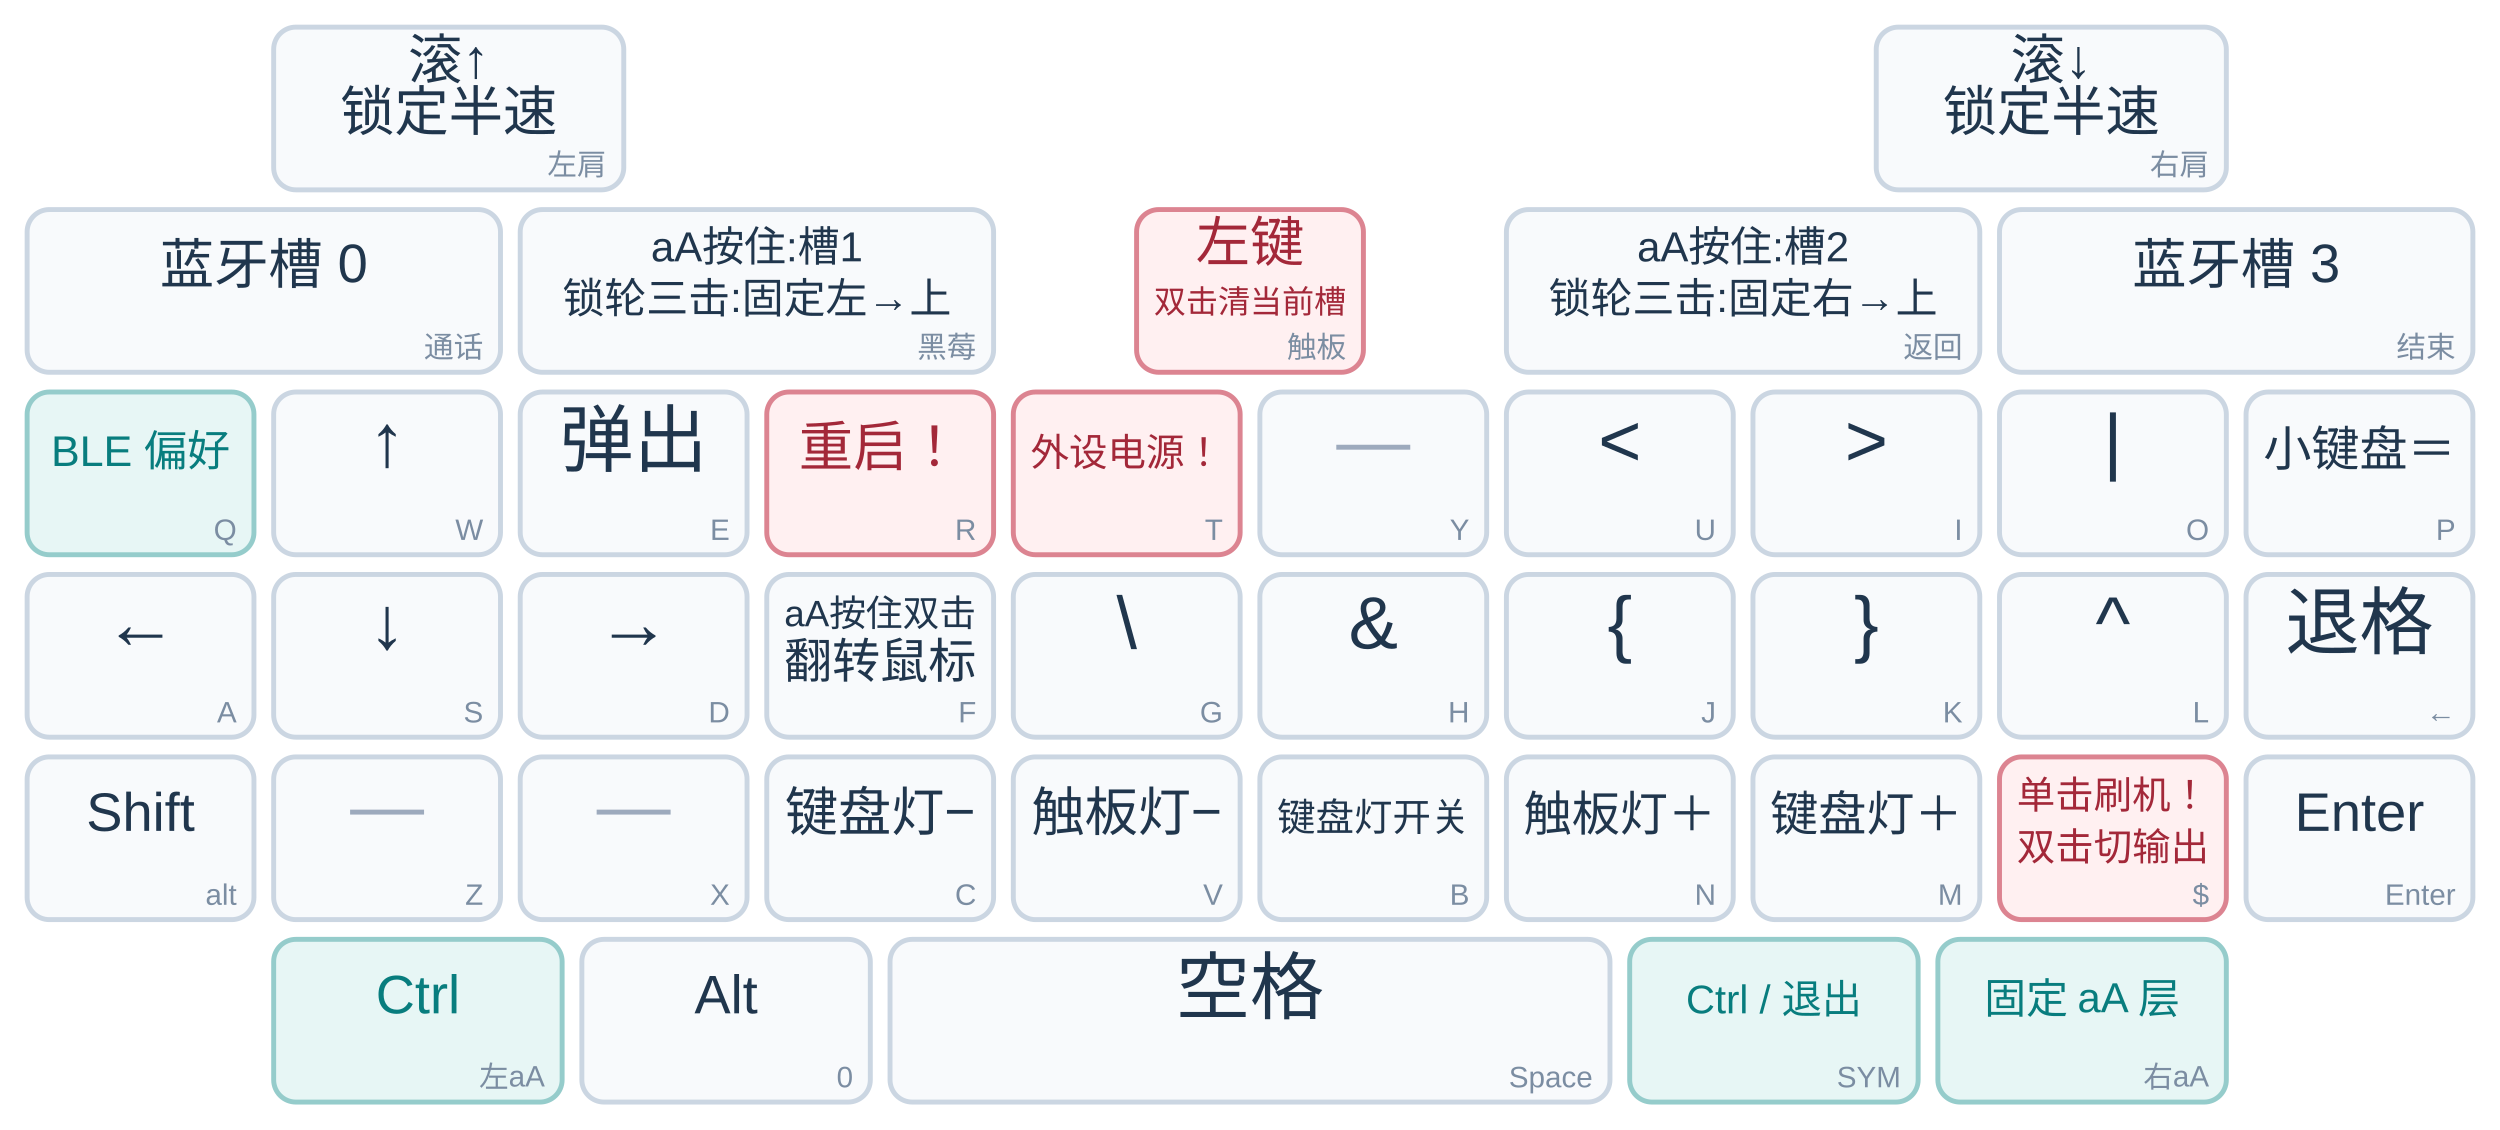
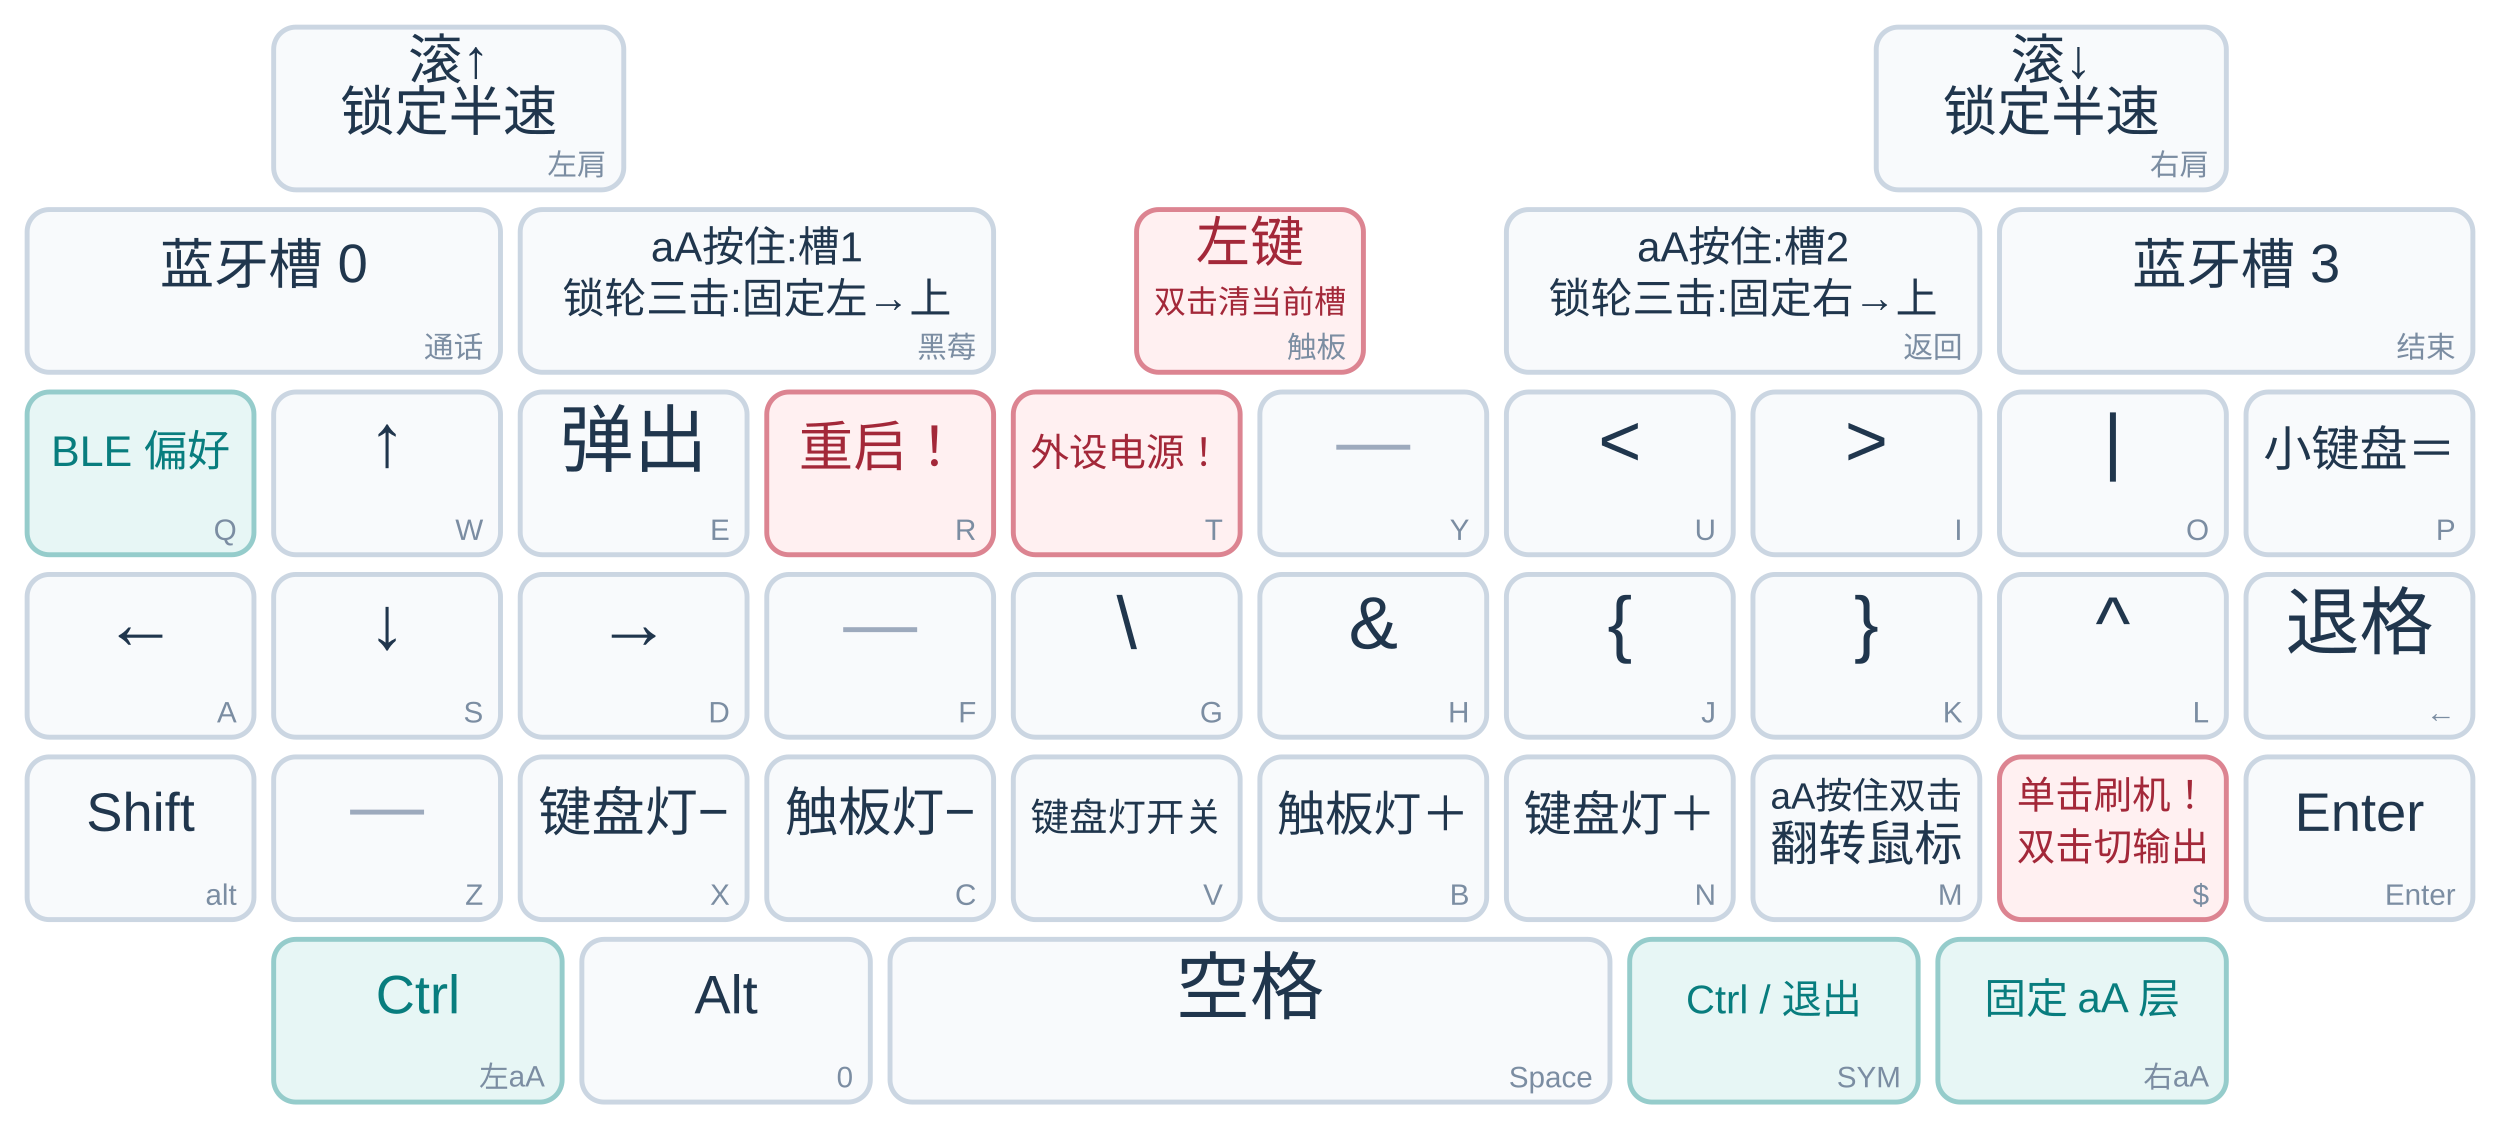
<svg xmlns="http://www.w3.org/2000/svg" viewBox="-7 -7 1014 458" role="img" aria-label="upper complete keymap">
  <g data-key="0" data-binding="&amp;aa_scroll_shoulder SCRL_UP">
    <rect x="104" y="4.0" width="142" height="66.0" rx="9" fill="#f8fafc" stroke="#cbd6e2" stroke-width="2" />
    <text x="175.0" y="25.0" text-anchor="middle" font-size="22" fill="#20364d" font-family="ManualHan,Arial,sans-serif">滚↑</text>
    <text x="175.0" y="46.0" text-anchor="middle" font-size="22" fill="#20364d" font-family="ManualHan,Arial,sans-serif">锁定半速</text>
    <text x="239" y="64.0" text-anchor="end" font-size="12" fill="#7b8da2" font-family="ManualHan,Arial,sans-serif">左肩</text>
  </g>
  <g data-key="1" data-binding="&amp;aa_scroll_shoulder SCRL_DOWN">
    <rect x="754" y="4.0" width="142" height="66.0" rx="9" fill="#f8fafc" stroke="#cbd6e2" stroke-width="2" />
    <text x="825.0" y="25.0" text-anchor="middle" font-size="22" fill="#20364d" font-family="ManualHan,Arial,sans-serif">滚↓</text>
    <text x="825.0" y="46.0" text-anchor="middle" font-size="22" fill="#20364d" font-family="ManualHan,Arial,sans-serif">锁定半速</text>
    <text x="889" y="64.0" text-anchor="end" font-size="12" fill="#7b8da2" font-family="ManualHan,Arial,sans-serif">右肩</text>
  </g>
  <g data-key="2" data-binding="&amp;bt BT_SEL 0">
    <rect x="4" y="78.0" width="192" height="66.0" rx="9" fill="#f8fafc" stroke="#cbd6e2" stroke-width="2" />
    <text x="100.0" y="108.0" text-anchor="middle" font-size="22" fill="#20364d" font-family="ManualHan,Arial,sans-serif">蓝牙槽 0</text>
    <text x="189" y="138.0" text-anchor="end" font-size="12" fill="#7b8da2" font-family="ManualHan,Arial,sans-serif">通话</text>
  </g>
  <g data-key="3" data-binding="&amp;aa_scroll_gesture_key">
    <rect x="204" y="78.0" width="192" height="66.0" rx="9" fill="#f8fafc" stroke="#cbd6e2" stroke-width="2" />
    <text x="300.0" y="99.0" text-anchor="middle" font-size="17" fill="#20364d" font-family="ManualHan,Arial,sans-serif">aA按住:槽1</text>
    <text x="300.0" y="120.0" text-anchor="middle" font-size="17" fill="#20364d" font-family="ManualHan,Arial,sans-serif">锁轮三击:固定左→上</text>
    <text x="389" y="138.0" text-anchor="end" font-size="12" fill="#7b8da2" font-family="ManualHan,Arial,sans-serif">黑莓</text>
  </g>
  <g data-key="4" data-binding="&amp;td0">
    <rect x="454" y="78.0" width="92" height="66.0" rx="9" fill="#fff0f1" stroke="#dc8491" stroke-width="2" />
    <text x="500.0" y="99.0" text-anchor="middle" font-size="22" fill="#a32839" font-family="ManualHan,Arial,sans-serif">左键</text>
    <text x="500.0" y="120.0" text-anchor="middle" font-size="13.0" fill="#a32839" font-family="ManualHan,Arial,sans-serif">双击清当前槽</text>
    <text x="539" y="138.0" text-anchor="end" font-size="12" fill="#7b8da2" font-family="ManualHan,Arial,sans-serif">触板</text>
  </g>
  <g data-key="5" data-binding="&amp;aa_scroll_gesture_key">
    <rect x="604" y="78.0" width="192" height="66.0" rx="9" fill="#f8fafc" stroke="#cbd6e2" stroke-width="2" />
    <text x="700.0" y="99.0" text-anchor="middle" font-size="17" fill="#20364d" font-family="ManualHan,Arial,sans-serif">aA按住:槽2</text>
    <text x="700.0" y="120.0" text-anchor="middle" font-size="17" fill="#20364d" font-family="ManualHan,Arial,sans-serif">锁轮三击:固定右→上</text>
    <text x="789" y="138.0" text-anchor="end" font-size="12" fill="#7b8da2" font-family="ManualHan,Arial,sans-serif">返回</text>
  </g>
  <g data-key="6" data-binding="&amp;bt BT_SEL 3">
    <rect x="804" y="78.0" width="192" height="66.0" rx="9" fill="#f8fafc" stroke="#cbd6e2" stroke-width="2" />
    <text x="900.0" y="108.0" text-anchor="middle" font-size="22" fill="#20364d" font-family="ManualHan,Arial,sans-serif">蓝牙槽 3</text>
    <text x="989" y="138.0" text-anchor="end" font-size="12" fill="#7b8da2" font-family="ManualHan,Arial,sans-serif">结束</text>
  </g>
  <g data-key="7" data-binding="&amp;out OUT_BLE">
    <rect x="4" y="152.0" width="92" height="66.0" rx="9" fill="#e7f6f5" stroke="#95cccb" stroke-width="2" />
    <text x="50.0" y="182.0" text-anchor="middle" font-size="17.41" fill="#087d7e" font-family="ManualHan,Arial,sans-serif">BLE 偏好</text>
    <text x="89" y="212.0" text-anchor="end" font-size="12" fill="#7b8da2" font-family="ManualHan,Arial,sans-serif">Q</text>
  </g>
  <g data-key="8" data-binding="&amp;kp UP">
    <rect x="104" y="152.0" width="92" height="66.0" rx="9" fill="#f8fafc" stroke="#cbd6e2" stroke-width="2" />
    <text x="150.0" y="182.0" text-anchor="middle" font-size="30" fill="#20364d" font-family="ManualHan,Arial,sans-serif">↑</text>
    <text x="189" y="212.0" text-anchor="end" font-size="12" fill="#7b8da2" font-family="ManualHan,Arial,sans-serif">W</text>
  </g>
  <g data-key="9" data-binding="&amp;kp C_EJECT">
    <rect x="204" y="152.0" width="92" height="66.0" rx="9" fill="#f8fafc" stroke="#cbd6e2" stroke-width="2" />
    <text x="250.0" y="182.0" text-anchor="middle" font-size="30" fill="#20364d" font-family="ManualHan,Arial,sans-serif">弹出</text>
    <text x="289" y="212.0" text-anchor="end" font-size="12" fill="#7b8da2" font-family="ManualHan,Arial,sans-serif">E</text>
  </g>
  <g data-key="10" data-binding="&amp;sys_reset">
    <rect x="304" y="152.0" width="92" height="66.0" rx="9" fill="#fff0f1" stroke="#dc8491" stroke-width="2" />
    <text x="350.0" y="182.0" text-anchor="middle" font-size="22" fill="#a32839" font-family="ManualHan,Arial,sans-serif">重启！</text>
    <text x="389" y="212.0" text-anchor="end" font-size="12" fill="#7b8da2" font-family="ManualHan,Arial,sans-serif">R</text>
  </g>
  <g data-key="11" data-binding="&amp;ext_power EP_TOG">
    <rect x="404" y="152.0" width="92" height="66.0" rx="9" fill="#fff0f1" stroke="#dc8491" stroke-width="2" />
    <text x="450.0" y="182.0" text-anchor="middle" font-size="15.6" fill="#a32839" font-family="ManualHan,Arial,sans-serif">外设电源！</text>
    <text x="489" y="212.0" text-anchor="end" font-size="12" fill="#7b8da2" font-family="ManualHan,Arial,sans-serif">T</text>
  </g>
  <g data-key="12" data-binding="&amp;none">
    <rect x="504" y="152.0" width="92" height="66.0" rx="9" fill="#f8fafc" stroke="#cbd6e2" stroke-width="2" />
    <text x="550.0" y="182.0" text-anchor="middle" font-size="30" fill="#9daabd" font-family="ManualHan,Arial,sans-serif">—</text>
    <text x="589" y="212.0" text-anchor="end" font-size="12" fill="#7b8da2" font-family="ManualHan,Arial,sans-serif">Y</text>
  </g>
  <g data-key="13" data-binding="&amp;kp LT">
    <rect x="604" y="152.0" width="92" height="66.0" rx="9" fill="#f8fafc" stroke="#cbd6e2" stroke-width="2" />
    <text x="650.0" y="182.0" text-anchor="middle" font-size="30" fill="#20364d" font-family="ManualHan,Arial,sans-serif">&lt;</text>
    <text x="689" y="212.0" text-anchor="end" font-size="12" fill="#7b8da2" font-family="ManualHan,Arial,sans-serif">U</text>
  </g>
  <g data-key="14" data-binding="&amp;kp GT">
    <rect x="704" y="152.0" width="92" height="66.0" rx="9" fill="#f8fafc" stroke="#cbd6e2" stroke-width="2" />
    <text x="750.0" y="182.0" text-anchor="middle" font-size="30" fill="#20364d" font-family="ManualHan,Arial,sans-serif">&gt;</text>
    <text x="789" y="212.0" text-anchor="end" font-size="12" fill="#7b8da2" font-family="ManualHan,Arial,sans-serif">I</text>
  </g>
  <g data-key="15" data-binding="&amp;kp PIPE">
    <rect x="804" y="152.0" width="92" height="66.0" rx="9" fill="#f8fafc" stroke="#cbd6e2" stroke-width="2" />
    <text x="850.0" y="182.0" text-anchor="middle" font-size="30" fill="#20364d" font-family="ManualHan,Arial,sans-serif">|</text>
    <text x="889" y="212.0" text-anchor="end" font-size="12" fill="#7b8da2" font-family="ManualHan,Arial,sans-serif">O</text>
  </g>
  <g data-key="16" data-binding="&amp;kp KP_EQUAL">
    <rect x="904" y="152.0" width="92" height="66.0" rx="9" fill="#f8fafc" stroke="#cbd6e2" stroke-width="2" />
    <text x="950.0" y="182.0" text-anchor="middle" font-size="19.5" fill="#20364d" font-family="ManualHan,Arial,sans-serif">小键盘＝</text>
    <text x="989" y="212.0" text-anchor="end" font-size="12" fill="#7b8da2" font-family="ManualHan,Arial,sans-serif">P</text>
  </g>
  <g data-key="17" data-binding="&amp;kp LEFT">
    <rect x="4" y="226.0" width="92" height="66.0" rx="9" fill="#f8fafc" stroke="#cbd6e2" stroke-width="2" />
    <text x="50.0" y="256.0" text-anchor="middle" font-size="30" fill="#20364d" font-family="ManualHan,Arial,sans-serif">←</text>
    <text x="89" y="286.0" text-anchor="end" font-size="12" fill="#7b8da2" font-family="ManualHan,Arial,sans-serif">A</text>
  </g>
  <g data-key="18" data-binding="&amp;kp DOWN">
    <rect x="104" y="226.0" width="92" height="66.0" rx="9" fill="#f8fafc" stroke="#cbd6e2" stroke-width="2" />
    <text x="150.0" y="256.0" text-anchor="middle" font-size="30" fill="#20364d" font-family="ManualHan,Arial,sans-serif">↓</text>
    <text x="189" y="286.0" text-anchor="end" font-size="12" fill="#7b8da2" font-family="ManualHan,Arial,sans-serif">S</text>
  </g>
  <g data-key="19" data-binding="&amp;kp RIGHT">
    <rect x="204" y="226.0" width="92" height="66.0" rx="9" fill="#f8fafc" stroke="#cbd6e2" stroke-width="2" />
    <text x="250.0" y="256.0" text-anchor="middle" font-size="30" fill="#20364d" font-family="ManualHan,Arial,sans-serif">→</text>
    <text x="289" y="286.0" text-anchor="end" font-size="12" fill="#7b8da2" font-family="ManualHan,Arial,sans-serif">D</text>
  </g>
-   <g data-key="20" data-binding="&amp;aa_scroll_gesture_key">
+   <g data-key="20" data-binding="&amp;none">
    <rect x="304" y="226.0" width="92" height="66.0" rx="9" fill="#f8fafc" stroke="#cbd6e2" stroke-width="2" />
-     <text x="350.0" y="247.0" text-anchor="middle" font-size="14.89" fill="#20364d" font-family="ManualHan,Arial,sans-serif">aA按住双击</text>
-     <text x="350.0" y="268.0" text-anchor="middle" font-size="19.5" fill="#20364d" font-family="ManualHan,Arial,sans-serif">翻转鼠标</text>
+     <text x="350.0" y="256.0" text-anchor="middle" font-size="30" fill="#9daabd" font-family="ManualHan,Arial,sans-serif">—</text>
    <text x="389" y="286.0" text-anchor="end" font-size="12" fill="#7b8da2" font-family="ManualHan,Arial,sans-serif">F</text>
  </g>
  <g data-key="21" data-binding="&amp;kp BSLH">
    <rect x="404" y="226.0" width="92" height="66.0" rx="9" fill="#f8fafc" stroke="#cbd6e2" stroke-width="2" />
    <text x="450.0" y="256.0" text-anchor="middle" font-size="30" fill="#20364d" font-family="ManualHan,Arial,sans-serif">\</text>
    <text x="489" y="286.0" text-anchor="end" font-size="12" fill="#7b8da2" font-family="ManualHan,Arial,sans-serif">G</text>
  </g>
  <g data-key="22" data-binding="&amp;kp AMPS">
    <rect x="504" y="226.0" width="92" height="66.0" rx="9" fill="#f8fafc" stroke="#cbd6e2" stroke-width="2" />
    <text x="550.0" y="256.0" text-anchor="middle" font-size="30" fill="#20364d" font-family="ManualHan,Arial,sans-serif">&amp;</text>
    <text x="589" y="286.0" text-anchor="end" font-size="12" fill="#7b8da2" font-family="ManualHan,Arial,sans-serif">H</text>
  </g>
  <g data-key="23" data-binding="&amp;kp LBRC">
    <rect x="604" y="226.0" width="92" height="66.0" rx="9" fill="#f8fafc" stroke="#cbd6e2" stroke-width="2" />
    <text x="650.0" y="256.0" text-anchor="middle" font-size="30" fill="#20364d" font-family="ManualHan,Arial,sans-serif">{</text>
    <text x="689" y="286.0" text-anchor="end" font-size="12" fill="#7b8da2" font-family="ManualHan,Arial,sans-serif">J</text>
  </g>
  <g data-key="24" data-binding="&amp;kp RBRC">
    <rect x="704" y="226.0" width="92" height="66.0" rx="9" fill="#f8fafc" stroke="#cbd6e2" stroke-width="2" />
    <text x="750.0" y="256.0" text-anchor="middle" font-size="30" fill="#20364d" font-family="ManualHan,Arial,sans-serif">}</text>
    <text x="789" y="286.0" text-anchor="end" font-size="12" fill="#7b8da2" font-family="ManualHan,Arial,sans-serif">K</text>
  </g>
  <g data-key="25" data-binding="&amp;kp CARET">
    <rect x="804" y="226.0" width="92" height="66.0" rx="9" fill="#f8fafc" stroke="#cbd6e2" stroke-width="2" />
    <text x="850.0" y="256.0" text-anchor="middle" font-size="30" fill="#20364d" font-family="ManualHan,Arial,sans-serif">^</text>
    <text x="889" y="286.0" text-anchor="end" font-size="12" fill="#7b8da2" font-family="ManualHan,Arial,sans-serif">L</text>
  </g>
  <g data-key="26" data-binding="&amp;kp BSPC">
    <rect x="904" y="226.0" width="92" height="66.0" rx="9" fill="#f8fafc" stroke="#cbd6e2" stroke-width="2" />
    <text x="950.0" y="256.0" text-anchor="middle" font-size="30" fill="#20364d" font-family="ManualHan,Arial,sans-serif">退格</text>
    <text x="989" y="286.0" text-anchor="end" font-size="12" fill="#7b8da2" font-family="ManualHan,Arial,sans-serif">←</text>
  </g>
  <g data-key="27" data-binding="&amp;kp LSHFT">
    <rect x="4" y="300.0" width="92" height="66.0" rx="9" fill="#f8fafc" stroke="#cbd6e2" stroke-width="2" />
    <text x="50.0" y="330.0" text-anchor="middle" font-size="22" fill="#20364d" font-family="ManualHan,Arial,sans-serif">Shift</text>
    <text x="89" y="360.0" text-anchor="end" font-size="12" fill="#7b8da2" font-family="ManualHan,Arial,sans-serif">alt</text>
  </g>
  <g data-key="28" data-binding="&amp;none">
    <rect x="104" y="300.0" width="92" height="66.0" rx="9" fill="#f8fafc" stroke="#cbd6e2" stroke-width="2" />
    <text x="150.0" y="330.0" text-anchor="middle" font-size="30" fill="#9daabd" font-family="ManualHan,Arial,sans-serif">—</text>
    <text x="189" y="360.0" text-anchor="end" font-size="12" fill="#7b8da2" font-family="ManualHan,Arial,sans-serif">Z</text>
  </g>
-   <g data-key="29" data-binding="&amp;none">
+   <g data-key="29" data-binding="&amp;rgb_ug RGB_BRD">
    <rect x="204" y="300.0" width="92" height="66.0" rx="9" fill="#f8fafc" stroke="#cbd6e2" stroke-width="2" />
-     <text x="250.0" y="330.0" text-anchor="middle" font-size="30" fill="#9daabd" font-family="ManualHan,Arial,sans-serif">—</text>
+     <text x="250.0" y="330.0" text-anchor="middle" font-size="21.55" fill="#20364d" font-family="ManualHan,Arial,sans-serif">键盘灯−</text>
    <text x="289" y="360.0" text-anchor="end" font-size="12" fill="#7b8da2" font-family="ManualHan,Arial,sans-serif">X</text>
  </g>
-   <g data-key="30" data-binding="&amp;rgb_ug RGB_BRD">
+   <g data-key="30" data-binding="&amp;bl BL_DEC">
    <rect x="304" y="300.0" width="92" height="66.0" rx="9" fill="#f8fafc" stroke="#cbd6e2" stroke-width="2" />
-     <text x="350.0" y="330.0" text-anchor="middle" font-size="21.55" fill="#20364d" font-family="ManualHan,Arial,sans-serif">键盘灯−</text>
+     <text x="350.0" y="330.0" text-anchor="middle" font-size="21.55" fill="#20364d" font-family="ManualHan,Arial,sans-serif">触板灯−</text>
    <text x="389" y="360.0" text-anchor="end" font-size="12" fill="#7b8da2" font-family="ManualHan,Arial,sans-serif">C</text>
  </g>
-   <g data-key="31" data-binding="&amp;bl BL_DEC">
+   <g data-key="31" data-binding="&amp;rgb_ug RGB_TOG">
    <rect x="404" y="300.0" width="92" height="66.0" rx="9" fill="#f8fafc" stroke="#cbd6e2" stroke-width="2" />
-     <text x="450.0" y="330.0" text-anchor="middle" font-size="21.55" fill="#20364d" font-family="ManualHan,Arial,sans-serif">触板灯−</text>
+     <text x="450.0" y="330.0" text-anchor="middle" font-size="15.6" fill="#20364d" font-family="ManualHan,Arial,sans-serif">键盘灯开关</text>
    <text x="489" y="360.0" text-anchor="end" font-size="12" fill="#7b8da2" font-family="ManualHan,Arial,sans-serif">V</text>
  </g>
-   <g data-key="32" data-binding="&amp;rgb_ug RGB_TOG">
+   <g data-key="32" data-binding="&amp;bl BL_INC">
    <rect x="504" y="300.0" width="92" height="66.0" rx="9" fill="#f8fafc" stroke="#cbd6e2" stroke-width="2" />
-     <text x="550.0" y="330.0" text-anchor="middle" font-size="15.6" fill="#20364d" font-family="ManualHan,Arial,sans-serif">键盘灯开关</text>
+     <text x="550.0" y="330.0" text-anchor="middle" font-size="19.5" fill="#20364d" font-family="ManualHan,Arial,sans-serif">触板灯＋</text>
    <text x="589" y="360.0" text-anchor="end" font-size="12" fill="#7b8da2" font-family="ManualHan,Arial,sans-serif">B</text>
  </g>
-   <g data-key="33" data-binding="&amp;bl BL_INC">
+   <g data-key="33" data-binding="&amp;rgb_ug RGB_BRI">
    <rect x="604" y="300.0" width="92" height="66.0" rx="9" fill="#f8fafc" stroke="#cbd6e2" stroke-width="2" />
-     <text x="650.0" y="330.0" text-anchor="middle" font-size="19.5" fill="#20364d" font-family="ManualHan,Arial,sans-serif">触板灯＋</text>
+     <text x="650.0" y="330.0" text-anchor="middle" font-size="19.5" fill="#20364d" font-family="ManualHan,Arial,sans-serif">键盘灯＋</text>
    <text x="689" y="360.0" text-anchor="end" font-size="12" fill="#7b8da2" font-family="ManualHan,Arial,sans-serif">N</text>
  </g>
-   <g data-key="34" data-binding="&amp;rgb_ug RGB_BRI">
+   <g data-key="34" data-binding="&amp;aa_scroll_gesture_key">
    <rect x="704" y="300.0" width="92" height="66.0" rx="9" fill="#f8fafc" stroke="#cbd6e2" stroke-width="2" />
-     <text x="750.0" y="330.0" text-anchor="middle" font-size="19.5" fill="#20364d" font-family="ManualHan,Arial,sans-serif">键盘灯＋</text>
+     <text x="750.0" y="321.0" text-anchor="middle" font-size="14.89" fill="#20364d" font-family="ManualHan,Arial,sans-serif">aA按住双击</text>
+     <text x="750.0" y="342.0" text-anchor="middle" font-size="19.5" fill="#20364d" font-family="ManualHan,Arial,sans-serif">翻转鼠标</text>
    <text x="789" y="360.0" text-anchor="end" font-size="12" fill="#7b8da2" font-family="ManualHan,Arial,sans-serif">M</text>
  </g>
  <g data-key="35" data-binding="&amp;td_boot_out">
    <rect x="804" y="300.0" width="92" height="66.0" rx="9" fill="#fff0f1" stroke="#dc8491" stroke-width="2" />
    <text x="850.0" y="321.0" text-anchor="middle" font-size="15.6" fill="#a32839" font-family="ManualHan,Arial,sans-serif">单击刷机！</text>
    <text x="850.0" y="342.0" text-anchor="middle" font-size="15.6" fill="#a32839" font-family="ManualHan,Arial,sans-serif">双击切输出</text>
    <text x="889" y="360.0" text-anchor="end" font-size="12" fill="#7b8da2" font-family="ManualHan,Arial,sans-serif">$</text>
  </g>
  <g data-key="36" data-binding="&amp;kp ENTER">
    <rect x="904" y="300.0" width="92" height="66.0" rx="9" fill="#f8fafc" stroke="#cbd6e2" stroke-width="2" />
    <text x="950.0" y="330.0" text-anchor="middle" font-size="22" fill="#20364d" font-family="ManualHan,Arial,sans-serif">Enter</text>
    <text x="989" y="360.0" text-anchor="end" font-size="12" fill="#7b8da2" font-family="ManualHan,Arial,sans-serif">Enter</text>
  </g>
  <g data-key="37" data-binding="&amp;kp LCTRL">
    <rect x="104" y="374.0" width="117" height="66.0" rx="9" fill="#e7f6f5" stroke="#95cccb" stroke-width="2" />
    <text x="162.5" y="404.0" text-anchor="middle" font-size="22" fill="#087d7e" font-family="ManualHan,Arial,sans-serif">Ctrl</text>
    <text x="214" y="434.0" text-anchor="end" font-size="12" fill="#7b8da2" font-family="ManualHan,Arial,sans-serif">左aA</text>
  </g>
  <g data-key="38" data-binding="&amp;kp LALT">
    <rect x="229" y="374.0" width="117" height="66.0" rx="9" fill="#f8fafc" stroke="#cbd6e2" stroke-width="2" />
    <text x="287.5" y="404.0" text-anchor="middle" font-size="22" fill="#20364d" font-family="ManualHan,Arial,sans-serif">Alt</text>
    <text x="339" y="434.0" text-anchor="end" font-size="12" fill="#7b8da2" font-family="ManualHan,Arial,sans-serif">0</text>
  </g>
  <g data-key="39" data-binding="&amp;kp SPACE">
    <rect x="354" y="374.0" width="292" height="66.0" rx="9" fill="#f8fafc" stroke="#cbd6e2" stroke-width="2" />
    <text x="500.0" y="404.0" text-anchor="middle" font-size="30" fill="#20364d" font-family="ManualHan,Arial,sans-serif">空格</text>
    <text x="639" y="434.0" text-anchor="end" font-size="12" fill="#7b8da2" font-family="ManualHan,Arial,sans-serif">Space</text>
  </g>
  <g data-key="40" data-binding="&amp;aa_sym_ctrl">
    <rect x="654" y="374.0" width="117" height="66.0" rx="9" fill="#e7f6f5" stroke="#95cccb" stroke-width="2" />
    <text x="712.5" y="404.0" text-anchor="middle" font-size="16.25" fill="#087d7e" font-family="ManualHan,Arial,sans-serif">Ctrl / 退出</text>
    <text x="764" y="434.0" text-anchor="end" font-size="12" fill="#7b8da2" font-family="ManualHan,Arial,sans-serif">SYM</text>
  </g>
  <g data-key="41" data-binding="&amp;aa_layer 2">
    <rect x="779" y="374.0" width="117" height="66.0" rx="9" fill="#e7f6f5" stroke="#95cccb" stroke-width="2" />
    <text x="837.5" y="404.0" text-anchor="middle" font-size="17" fill="#087d7e" font-family="ManualHan,Arial,sans-serif">固定 aA 层</text>
    <text x="889" y="434.0" text-anchor="end" font-size="12" fill="#7b8da2" font-family="ManualHan,Arial,sans-serif">右aA</text>
  </g>
</svg>
